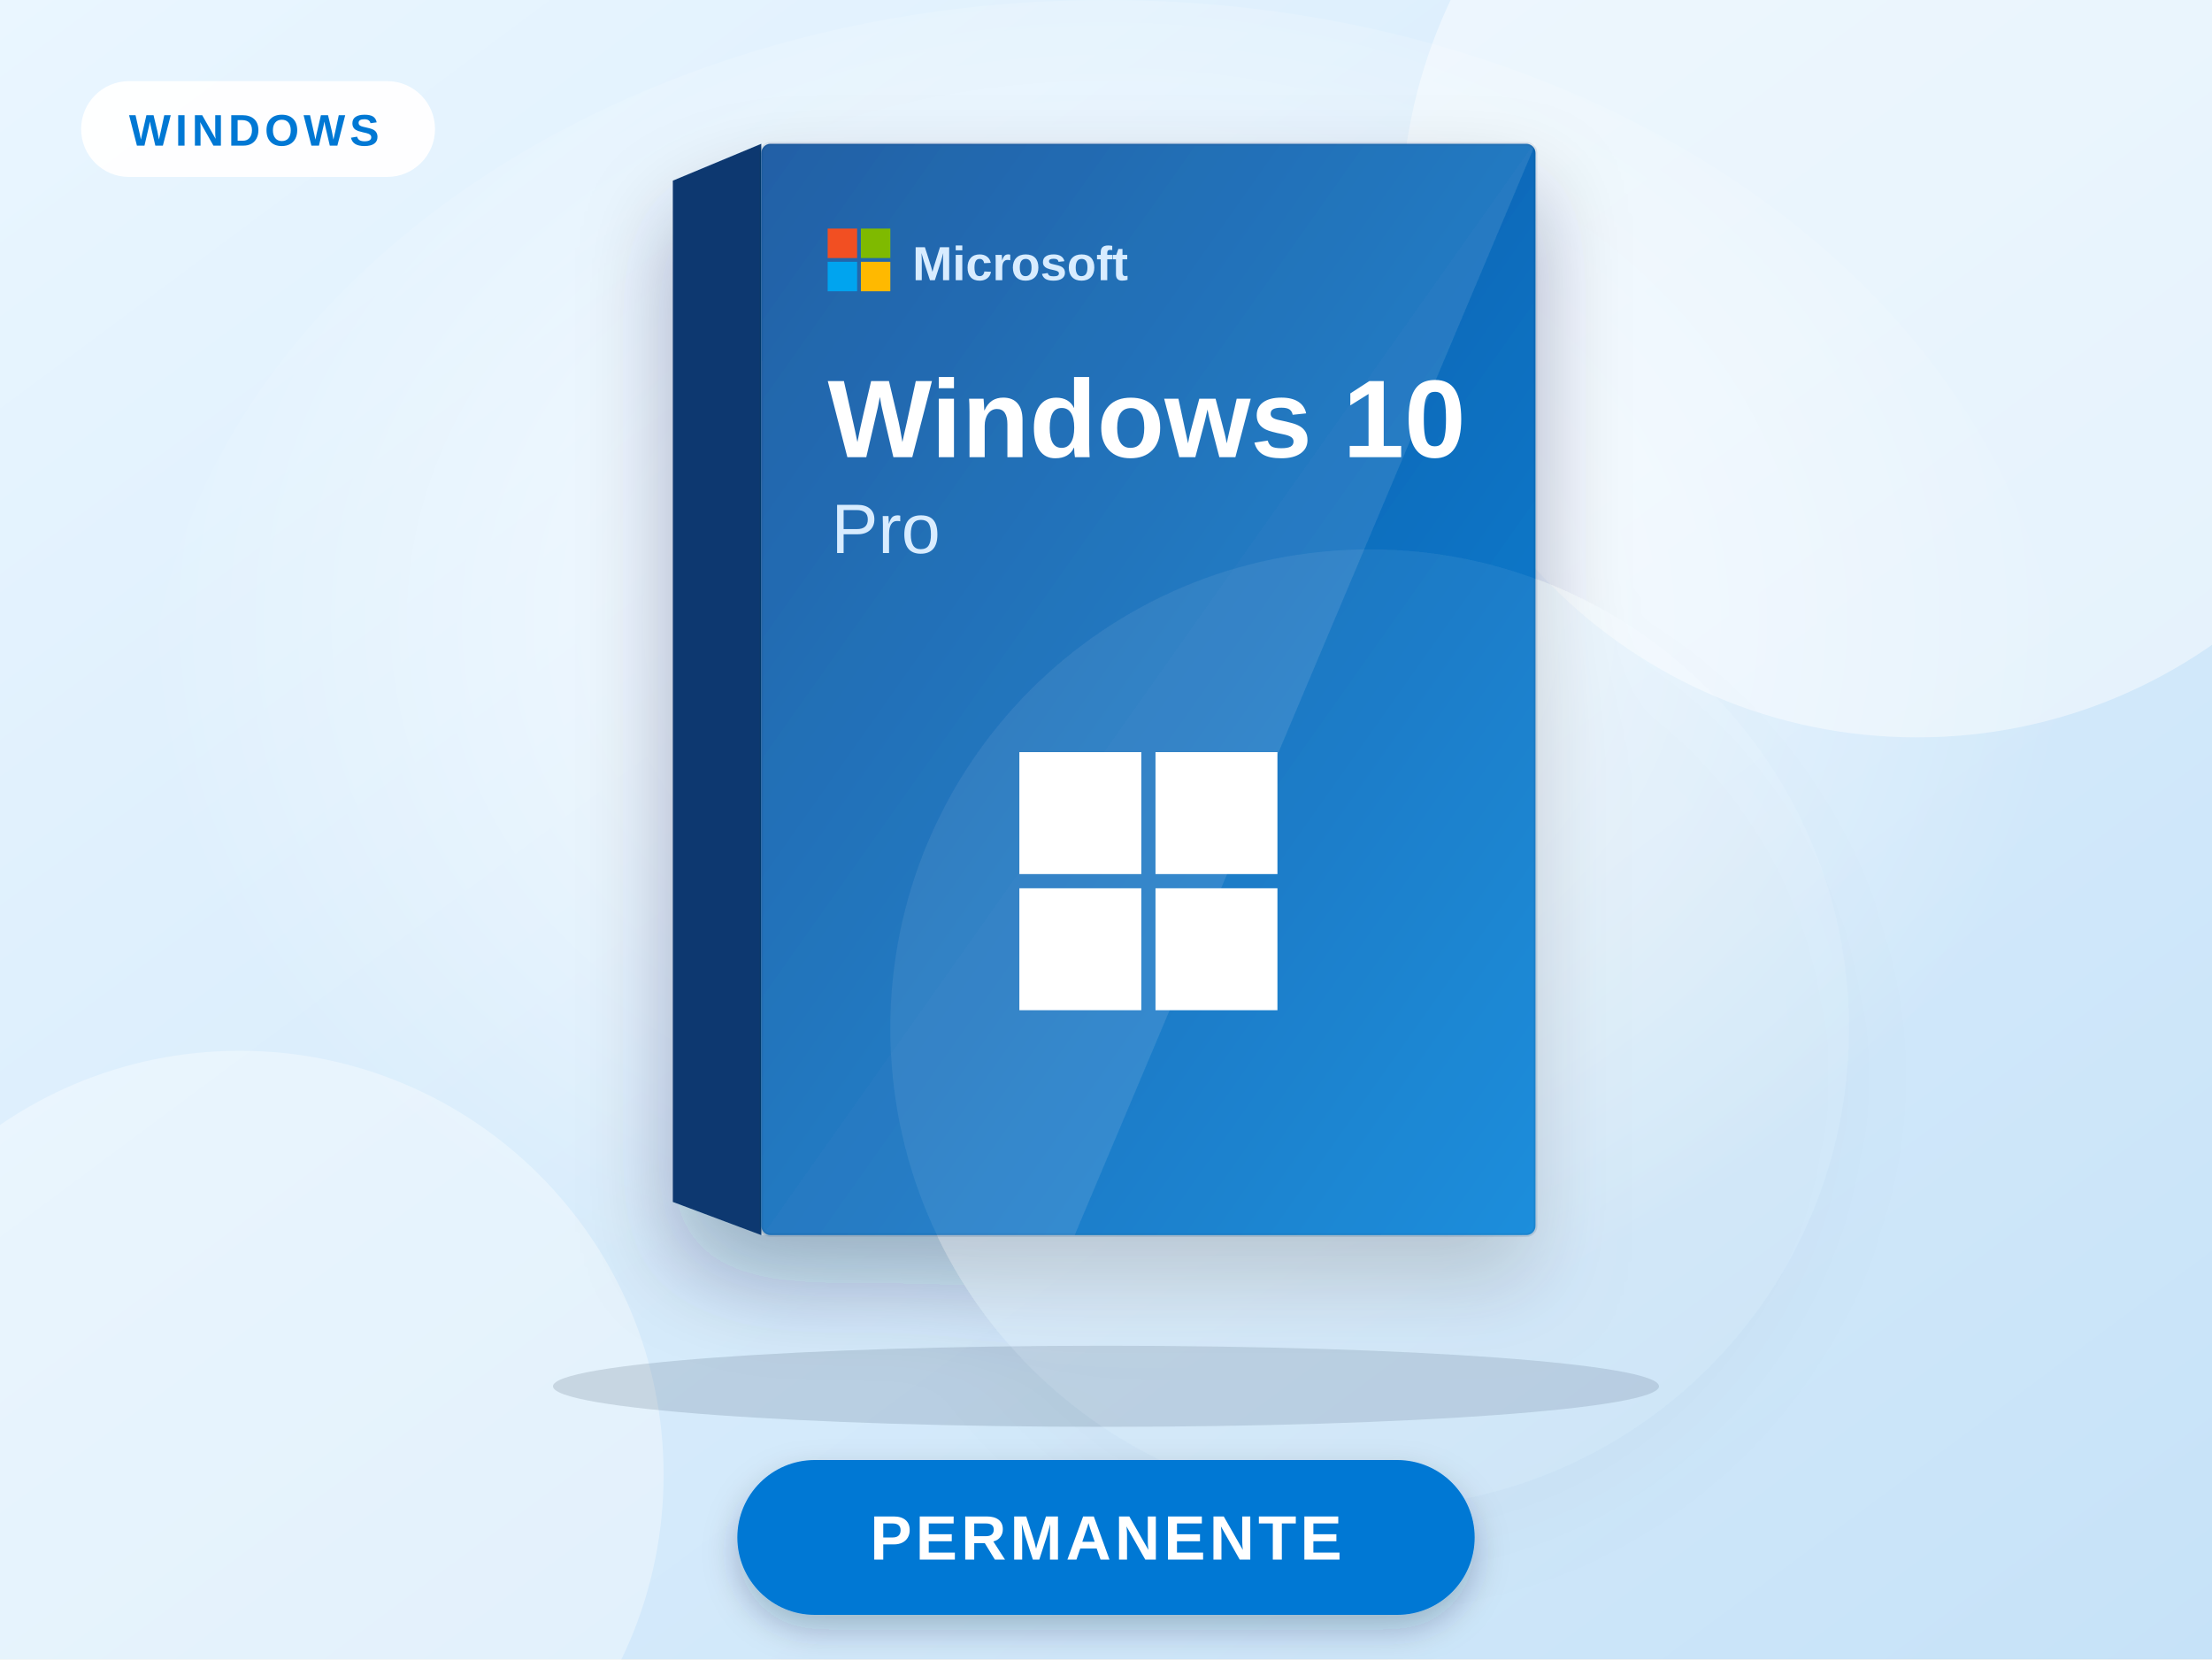
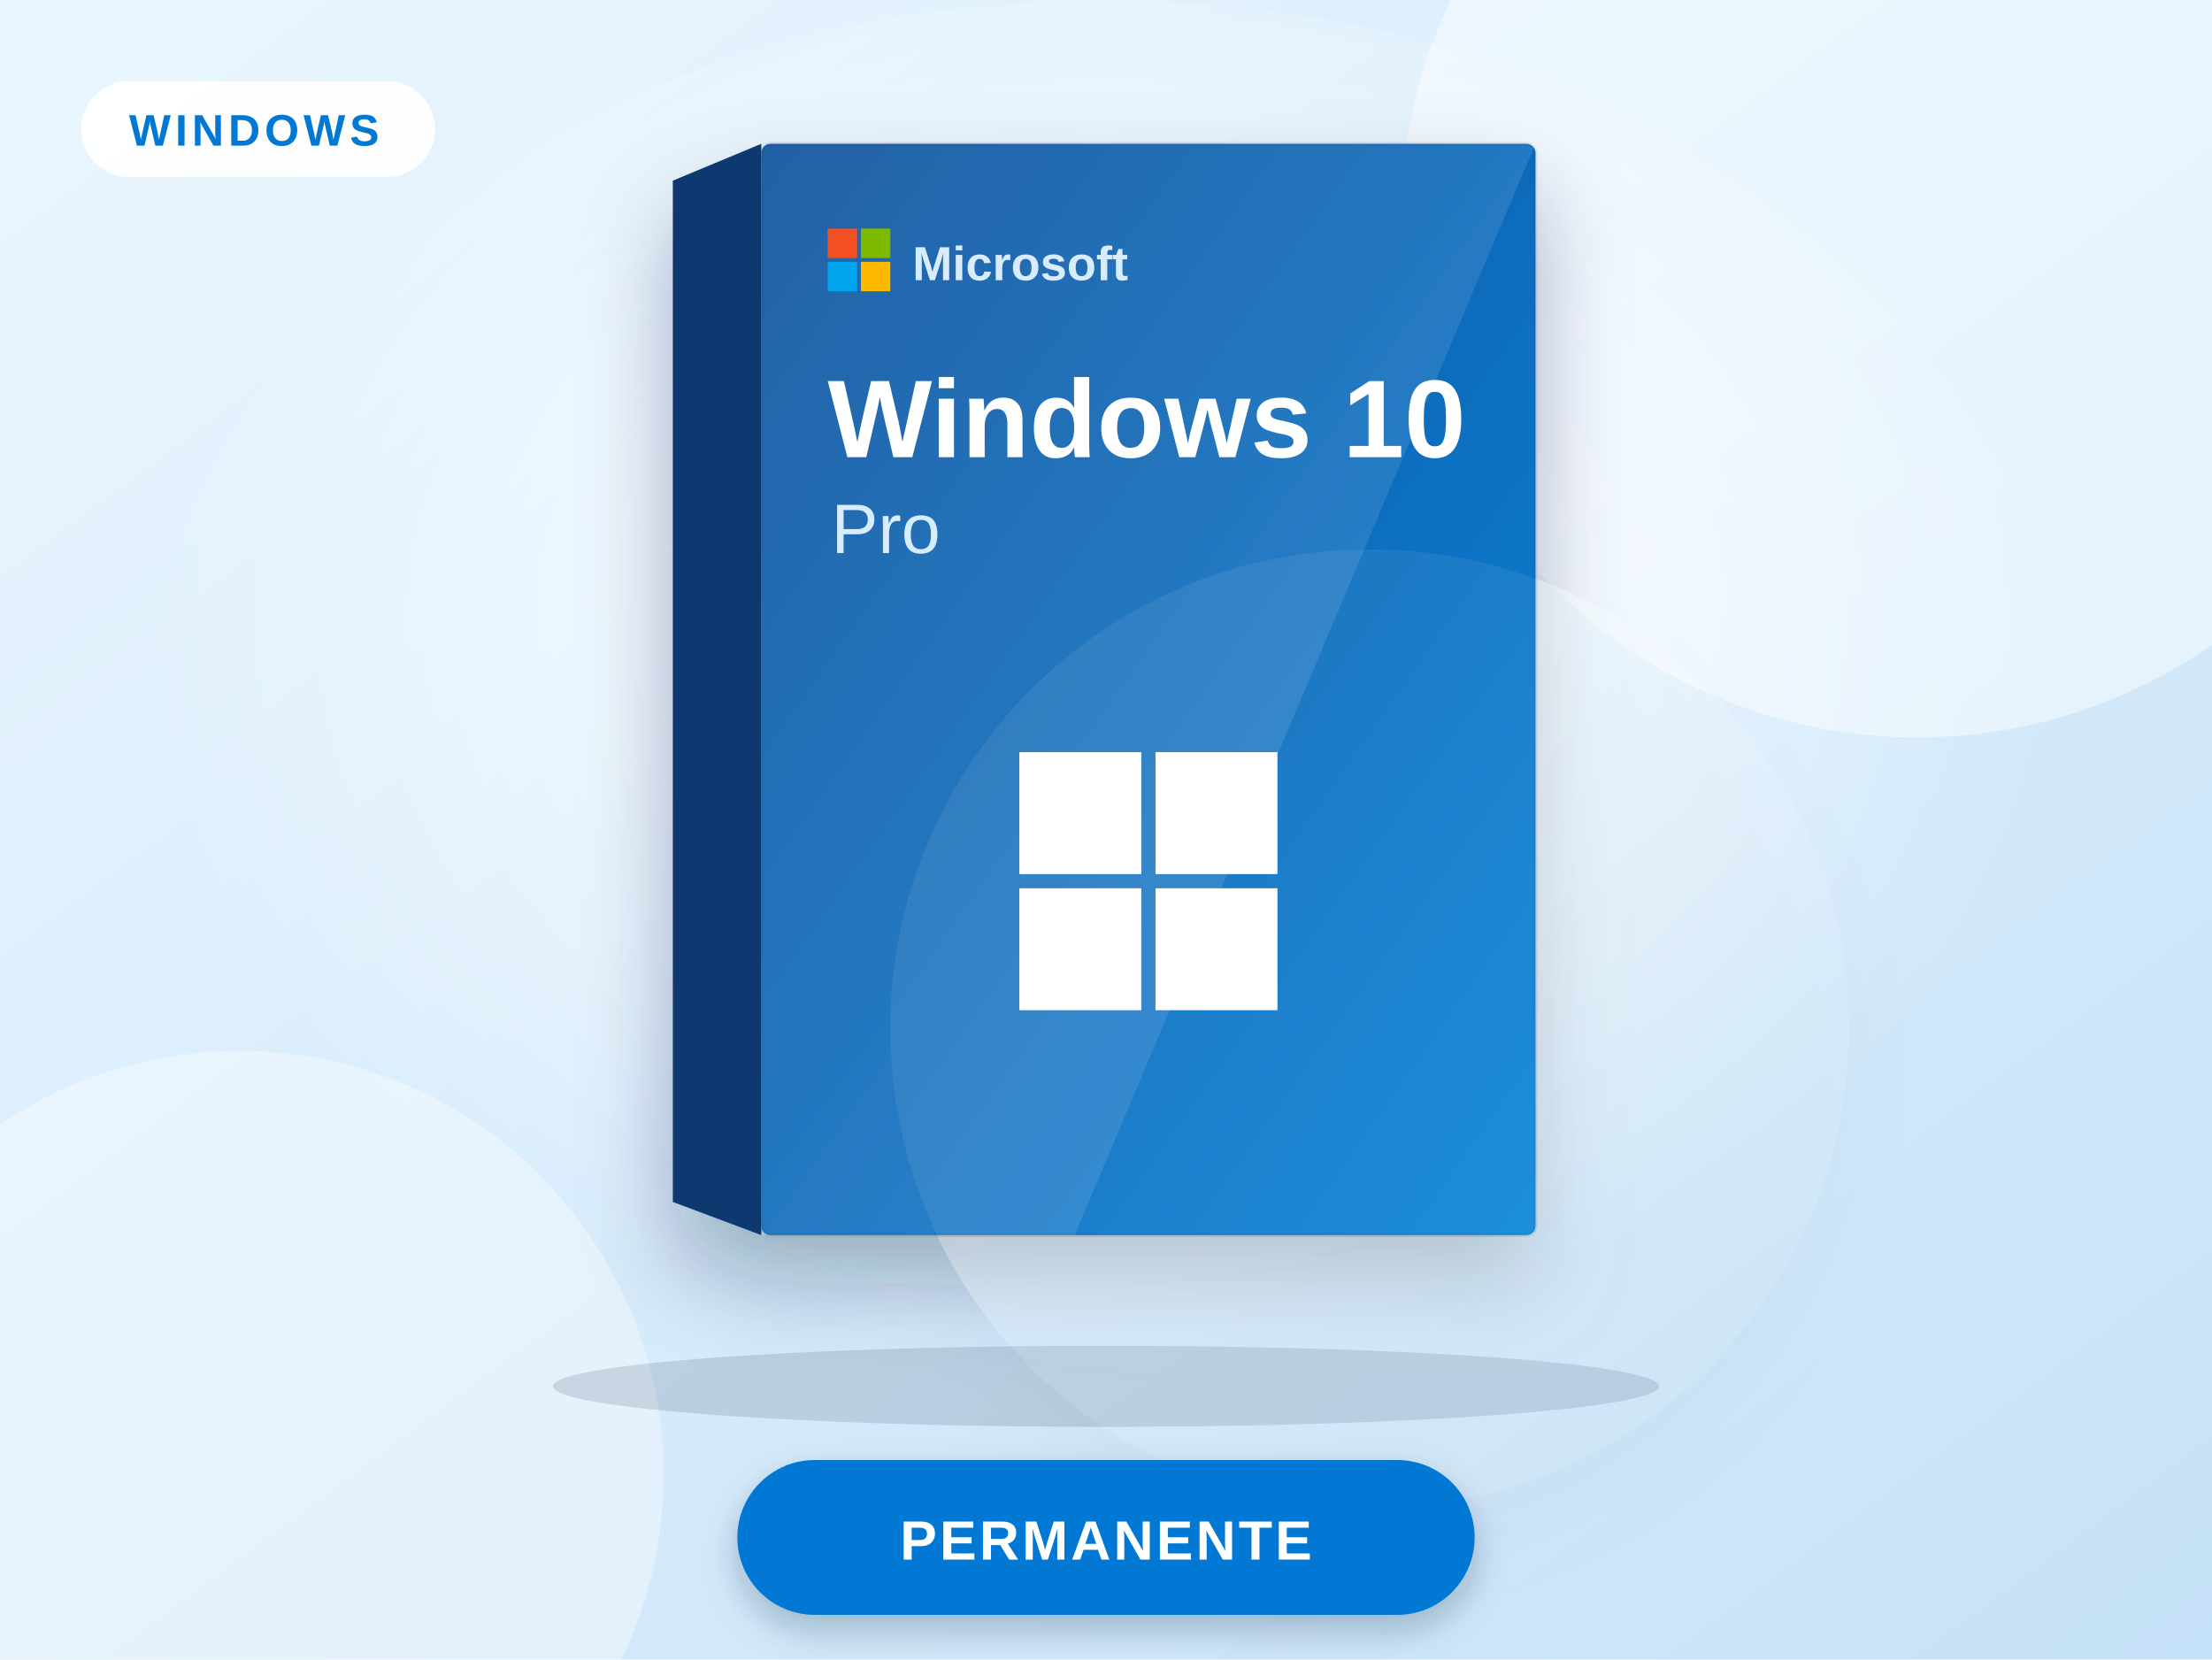
<svg xmlns="http://www.w3.org/2000/svg" viewBox="0 0 1200 900" role="img" aria-label="WINDOWS PERMANENTE">
  <defs>
    <linearGradient id="bg" x1="0" y1="0" x2="1" y2="1">
      <stop offset="0" stop-color="#eaf6ff" />
      <stop offset="1" stop-color="#c6e2f8" />
    </linearGradient>
    <radialGradient id="gl" cx=".5" cy=".42" r=".5">
      <stop offset="0" stop-color="#ffffff" stop-opacity="0.9" />
      <stop offset="1" stop-color="#ffffff" stop-opacity="0" />
    </radialGradient>
    <filter id="sh" x="-30%" y="-20%" width="160%" height="160%">
      <feDropShadow dx="0" dy="26" stdDeviation="24" flood-color="#0b2540" flood-opacity="0.3" />
    </filter>
    <filter id="ms" x="-30%" y="-30%" width="160%" height="180%">
      <feDropShadow dx="0" dy="8" stdDeviation="9" flood-color="#0b2540" flood-opacity="0.25" />
    </filter>
  </defs>
  <rect width="1200" height="900" fill="url(#bg)" />
  <circle cx="1040" cy="120" r="280" fill="#ffffff" opacity="0.45" />
  <circle cx="130" cy="800" r="230" fill="#ffffff" opacity="0.35" />
  <ellipse cx="600" cy="400" rx="520" ry="400" fill="url(#gl)" />
  <ellipse cx="600" cy="752" rx="300" ry="22" fill="#0b2540" opacity="0.14" />
  <g filter="url(#sh)">
    <path d="M413 78 L365 98 V652 L413 670Z" fill="#07396f" />
    <rect x="413" y="78" width="420" height="592" rx="5" fill="url(#w10)" />
    <path d="M413 78 H833 L583 670 H413Z" fill="#fff" opacity=".10" />
    <rect x="413" y="78" width="420" height="592" rx="5" fill="none" stroke="#0b2540" stroke-opacity="0.08" stroke-width="2" />
    <defs>
      <linearGradient id="w11" x1="0" y1="0" x2="1" y2="1">
        <stop offset="0" stop-color="#f4f8ff" />
        <stop offset="1" stop-color="#dbe8fb" />
      </linearGradient>
      <linearGradient id="w10" x1="0" y1="0" x2="1" y2="1">
        <stop offset="0" stop-color="#0a4f9c" />
        <stop offset="1" stop-color="#0f86d9" />
      </linearGradient>
      <radialGradient id="bl" cx=".3" cy=".8" r=".9">
        <stop offset="0" stop-color="#2c8cff" />
        <stop offset=".5" stop-color="#5b4cf0" stop-opacity=".7" />
        <stop offset="1" stop-color="#5b4cf0" stop-opacity="0" />
      </radialGradient>
    </defs>
    <circle cx="743" cy="558" r="260" fill="#ffffff" opacity=".07" />
    <g>
      <rect x="449" y="124" width="15.98" height="15.98" fill="#f25022" />
      <rect x="467.02" y="124" width="15.98" height="15.98" fill="#7fba00" />
      <rect x="449" y="142.02" width="15.98" height="15.98" fill="#00a4ef" />
      <rect x="467.02" y="142.02" width="15.98" height="15.98" fill="#ffb900" />
    </g>
    <text x="495" y="152" font-size="26" font-weight="600" fill="#d8ecff" font-family="Segoe UI, Helvetica Neue, Arial, sans-serif">Microsoft</text>
    <text x="449" y="248" font-size="60" font-weight="700" fill="#fff" font-family="Segoe UI, Helvetica Neue, Arial, sans-serif">Windows 10</text>
    <text x="451" y="300" font-size="38" font-weight="400" fill="#d8ecff" font-family="Segoe UI, Helvetica Neue, Arial, sans-serif">Pro</text>
    <g fill="#ffffff">
      <rect x="553" y="408" width="66.15" height="66.15" />
      <rect x="626.85" y="408" width="66.15" height="66.15" />
      <rect x="553" y="481.85" width="66.15" height="66.15" />
      <rect x="626.85" y="481.85" width="66.15" height="66.15" />
    </g>
  </g>
  <g font-family="Segoe UI, Helvetica Neue, Arial, sans-serif" font-weight="800">
    <rect x="44" y="44" rx="26" width="192" height="52" fill="#ffffff" opacity="0.95" />
    <text x="70" y="79" font-size="24" letter-spacing="2.4" fill="#0078D4">WINDOWS</text>
    <rect x="400" y="792" rx="42" width="400" height="84" fill="#0078D4" filter="url(#ms)" />
-     <text x="600" y="846" text-anchor="middle" font-size="34" letter-spacing="2" fill="#fff">PERMANENTE</text>
+     <text x="600" y="846" text-anchor="middle" font-size="30" letter-spacing="1.5" fill="#fff">PERMANENTE</text>
  </g>
</svg>
